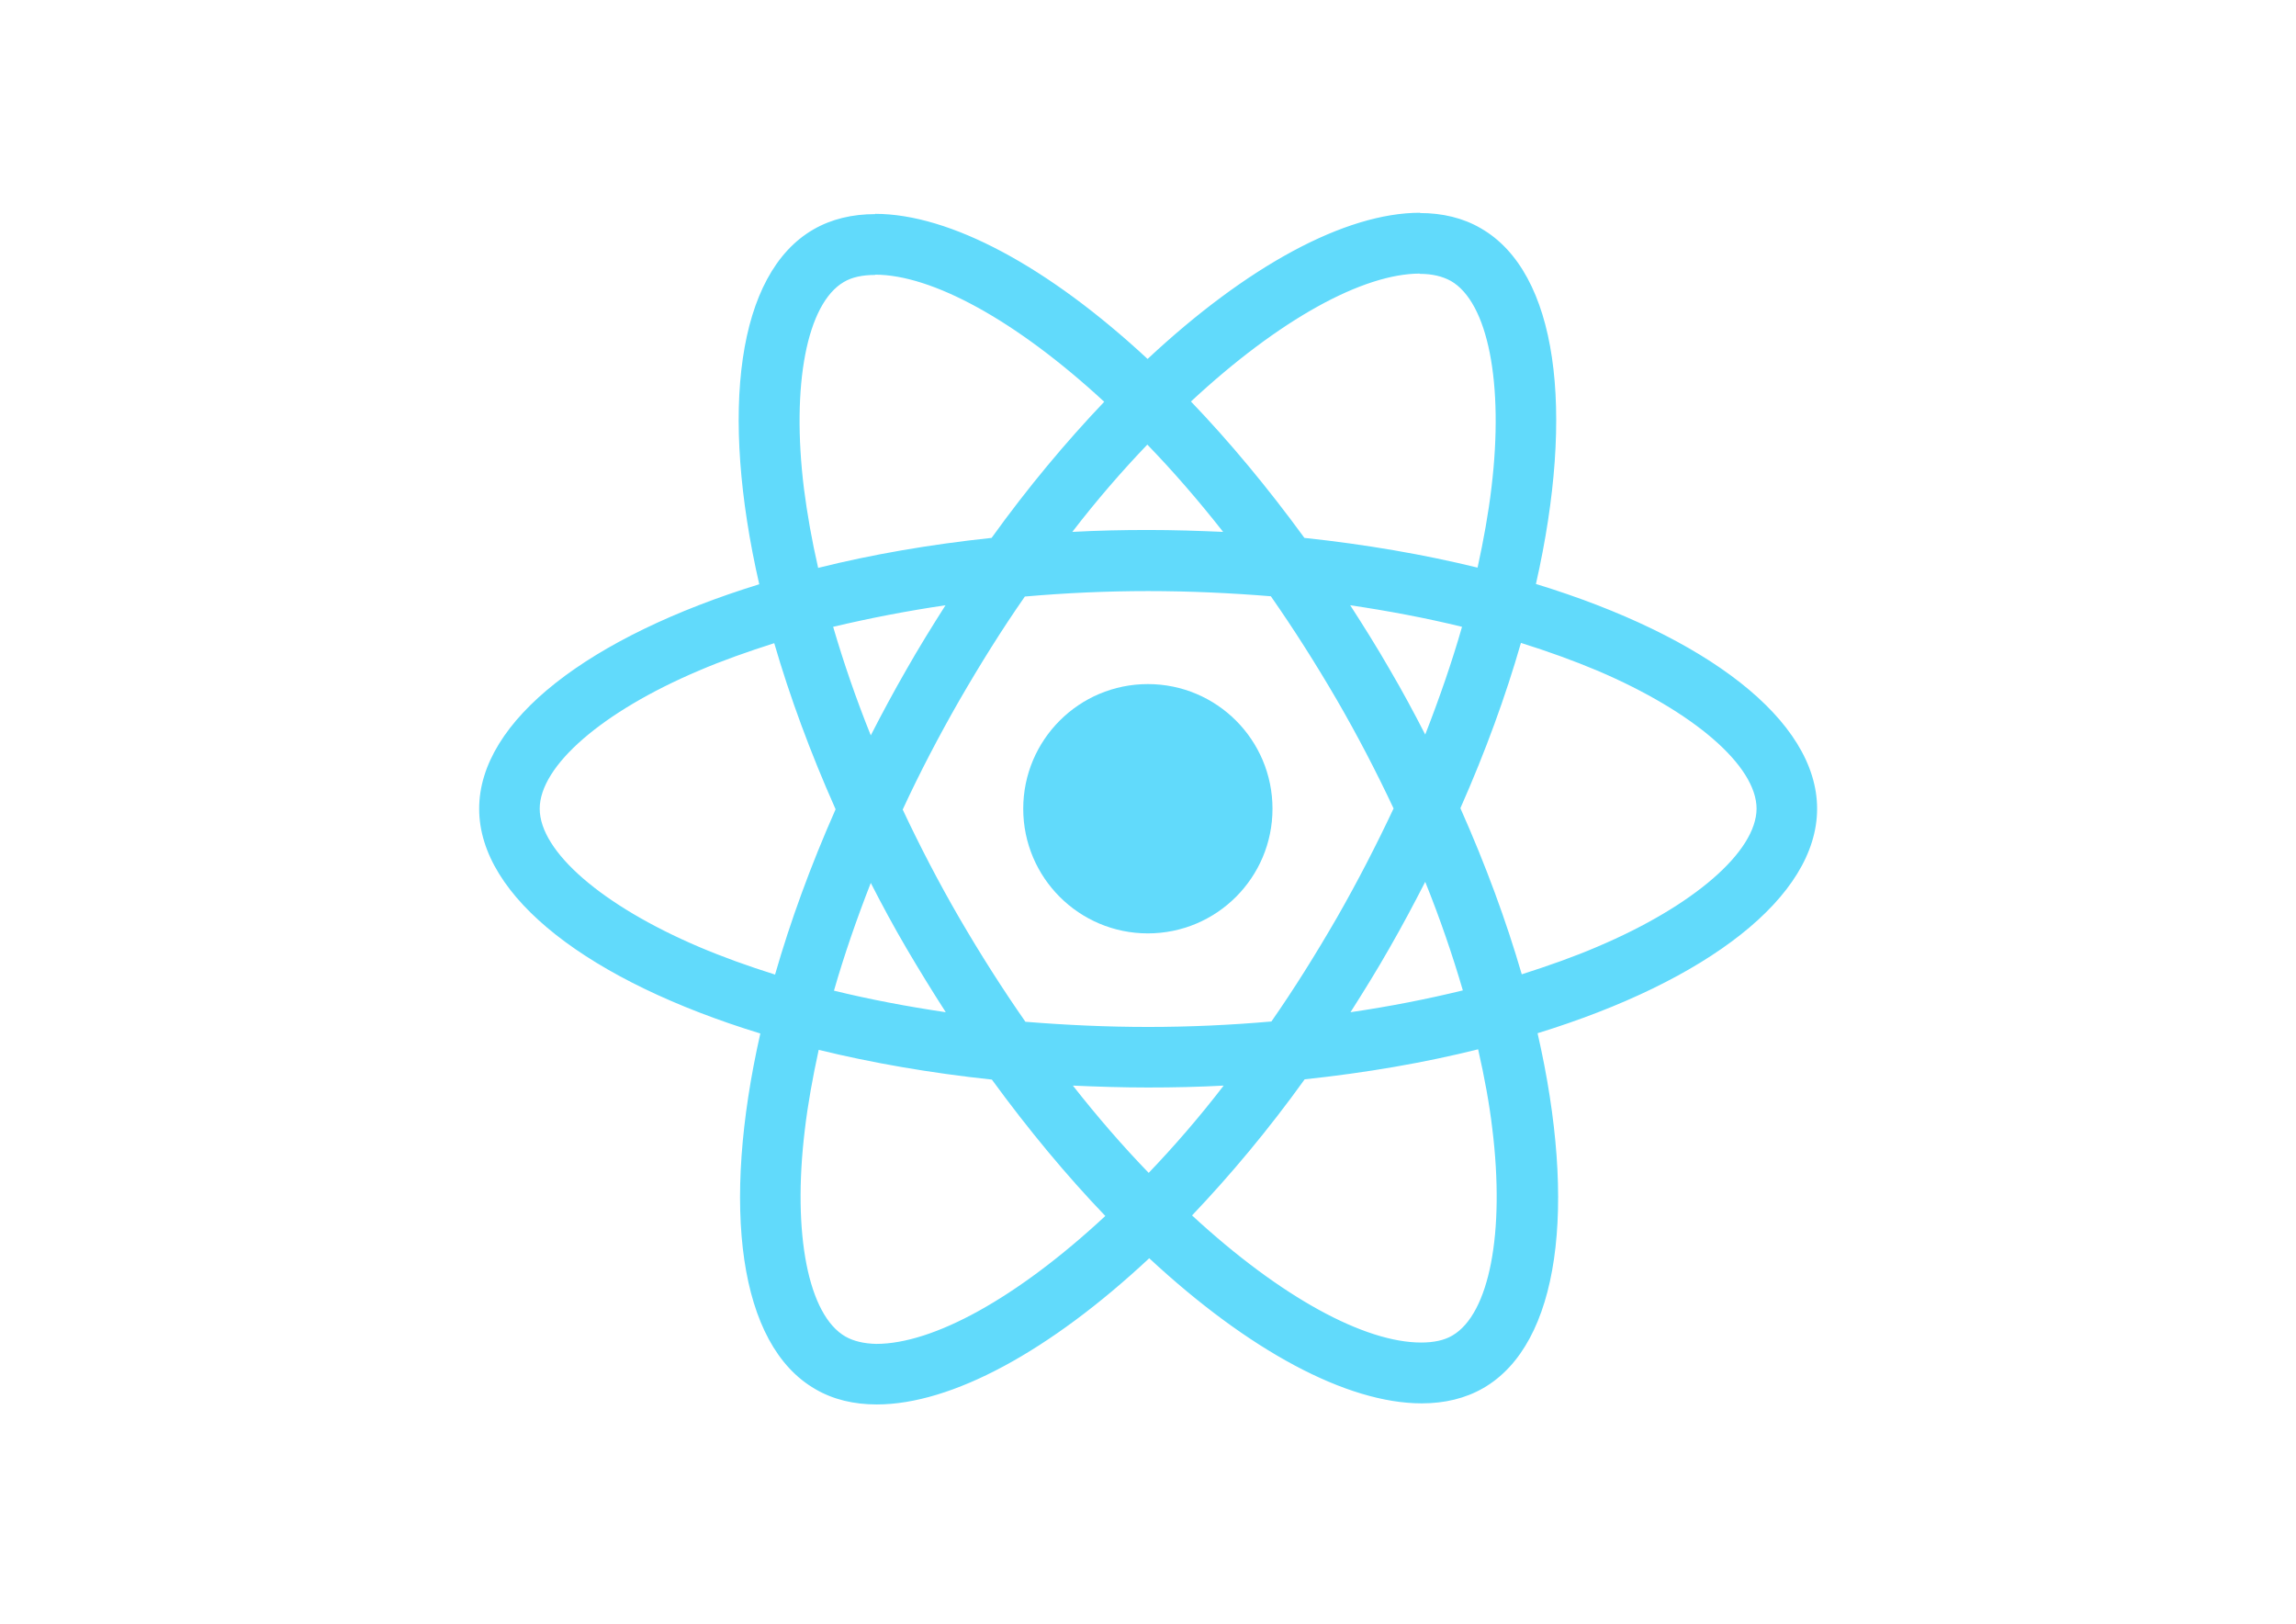
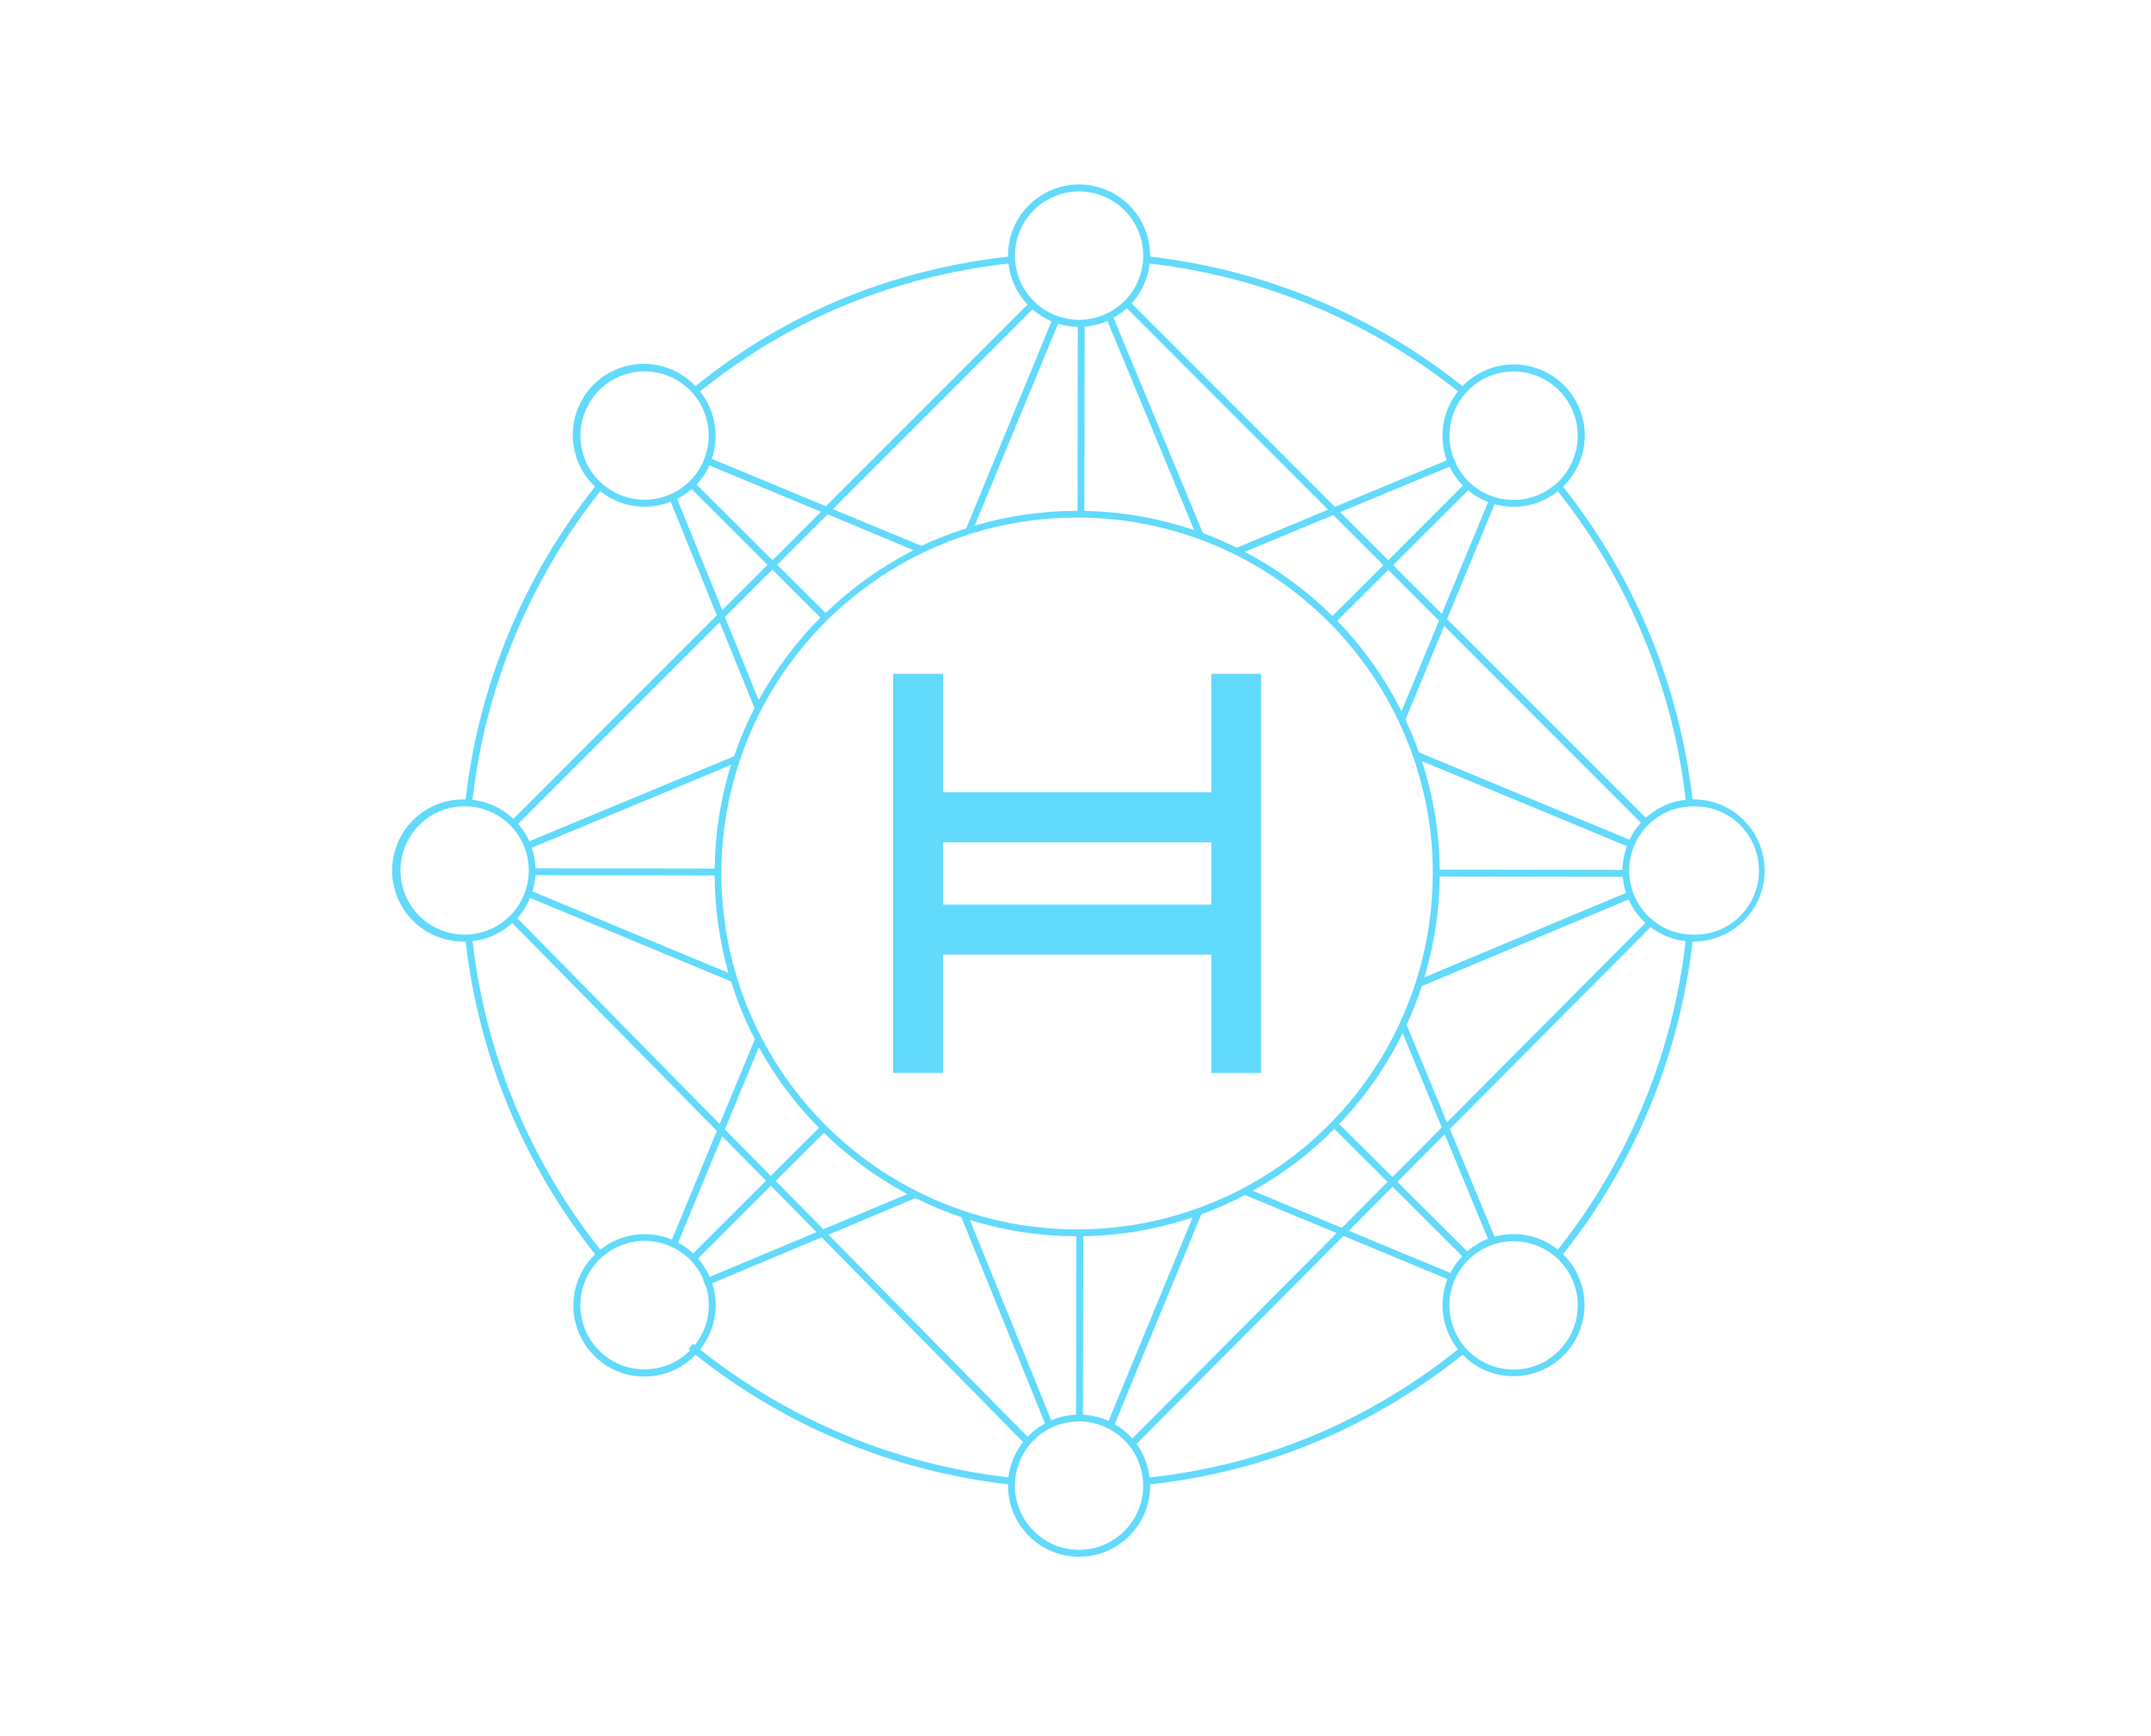
- <svg xmlns="http://www.w3.org/2000/svg" viewBox="0 0 841.9 595.3">
-   <g fill="#61DAFB">
-     <path d="M666.3 296.5c0-32.5-40.7-63.3-103.1-82.4 14.4-63.6 8-114.2-20.2-130.4-6.5-3.8-14.1-5.6-22.4-5.6v22.3c4.6 0 8.3.9 11.4 2.6 13.6 7.8 19.5 37.5 14.9 75.7-1.1 9.4-2.9 19.3-5.1 29.4-19.6-4.8-41-8.5-63.5-10.9-13.5-18.5-27.5-35.3-41.6-50 32.6-30.3 63.2-46.9 84-46.9V78c-27.5 0-63.5 19.6-99.9 53.6-36.4-33.8-72.4-53.2-99.9-53.2v22.3c20.7 0 51.4 16.5 84 46.6-14 14.7-28 31.4-41.3 49.9-22.6 2.4-44 6.1-63.6 11-2.3-10-4-19.7-5.2-29-4.7-38.2 1.1-67.9 14.6-75.8 3-1.8 6.9-2.6 11.5-2.6V78.5c-8.4 0-16 1.8-22.6 5.6-28.1 16.2-34.4 66.7-19.9 130.1-62.2 19.2-102.7 49.9-102.7 82.3 0 32.5 40.7 63.3 103.1 82.4-14.4 63.6-8 114.2 20.2 130.4 6.5 3.8 14.1 5.6 22.5 5.6 27.5 0 63.5-19.6 99.9-53.6 36.4 33.8 72.4 53.2 99.9 53.2 8.4 0 16-1.8 22.6-5.6 28.1-16.2 34.4-66.7 19.9-130.1 62-19.1 102.5-49.9 102.5-82.3zm-130.2-66.7c-3.7 12.9-8.3 26.2-13.5 39.5-4.1-8-8.4-16-13.1-24-4.6-8-9.5-15.8-14.4-23.4 14.2 2.1 27.9 4.7 41 7.9zm-45.8 106.5c-7.8 13.5-15.8 26.3-24.1 38.2-14.9 1.3-30 2-45.2 2-15.1 0-30.2-.7-45-1.9-8.3-11.9-16.4-24.6-24.2-38-7.6-13.1-14.5-26.4-20.8-39.8 6.2-13.4 13.2-26.8 20.7-39.9 7.8-13.5 15.8-26.3 24.1-38.2 14.9-1.3 30-2 45.2-2 15.1 0 30.2.7 45 1.9 8.3 11.9 16.4 24.6 24.2 38 7.6 13.1 14.5 26.4 20.8 39.8-6.3 13.4-13.2 26.8-20.7 39.9zm32.3-13c5.4 13.4 10 26.8 13.8 39.8-13.1 3.2-26.9 5.9-41.2 8 4.9-7.7 9.8-15.6 14.4-23.7 4.6-8 8.9-16.1 13-24.1zM421.2 430c-9.3-9.6-18.6-20.3-27.8-32 9 .4 18.2.7 27.5.7 9.4 0 18.7-.2 27.8-.7-9 11.7-18.3 22.4-27.5 32zm-74.4-58.9c-14.2-2.1-27.9-4.7-41-7.9 3.7-12.9 8.3-26.2 13.5-39.5 4.1 8 8.4 16 13.1 24 4.7 8 9.5 15.8 14.4 23.4zM420.7 163c9.3 9.6 18.6 20.3 27.8 32-9-.4-18.2-.7-27.5-.7-9.4 0-18.7.2-27.8.7 9-11.7 18.3-22.4 27.5-32zm-74 58.9c-4.9 7.7-9.8 15.6-14.4 23.7-4.6 8-8.9 16-13 24-5.4-13.4-10-26.8-13.8-39.8 13.1-3.1 26.9-5.8 41.2-7.9zm-90.5 125.2c-35.4-15.1-58.3-34.9-58.3-50.6 0-15.7 22.9-35.6 58.3-50.6 8.6-3.7 18-7 27.7-10.1 5.7 19.6 13.2 40 22.5 60.9-9.2 20.8-16.6 41.1-22.2 60.6-9.9-3.1-19.3-6.5-28-10.2zM310 490c-13.6-7.8-19.5-37.5-14.9-75.7 1.1-9.4 2.9-19.3 5.1-29.4 19.6 4.8 41 8.5 63.5 10.9 13.5 18.5 27.5 35.3 41.6 50-32.6 30.3-63.2 46.9-84 46.9-4.5-.1-8.3-1-11.3-2.7zm237.2-76.2c4.7 38.2-1.1 67.9-14.6 75.8-3 1.8-6.9 2.6-11.5 2.6-20.7 0-51.4-16.5-84-46.6 14-14.7 28-31.4 41.3-49.9 22.6-2.4 44-6.1 63.6-11 2.3 10.1 4.1 19.8 5.2 29.1zm38.5-66.7c-8.6 3.7-18 7-27.7 10.1-5.7-19.6-13.2-40-22.5-60.9 9.2-20.8 16.6-41.1 22.2-60.6 9.9 3.1 19.3 6.5 28.1 10.2 35.4 15.1 58.3 34.9 58.3 50.6-.1 15.7-23 35.6-58.4 50.6zM320.8 78.4z" />
-     <circle cx="420.9" cy="296.5" r="45.7" />
-     <path d="M520.5 78.1z" />
+ <svg xmlns="http://www.w3.org/2000/svg" width="373px" height="301px" viewBox="0 0 373 301" version="1.1">
+   <g id="Artboard" stroke="none" stroke-width="1" fill="none" fill-rule="evenodd">
+     <g id="logo_hedera" transform="translate(68, 32)" fill="#62DAFB" fill-rule="nonzero">
+       <path d="M95.541,133.558 L142.054,133.558 L142.054,154.1 L150.686,154.1 L150.686,84.871 L142.054,84.871 L142.054,105.418 L95.541,105.418 L95.541,84.871 L86.878,84.871 L86.878,154.089 L95.541,154.089 L95.541,133.558 Z M95.541,114.093 L142.054,114.093 L142.054,124.893 L95.541,124.893 L95.541,114.093 Z M225.666,106.623 L225.488,106.623 C223.221,86.804 215.443,68.021 203.039,52.407 L203.171,52.285 C206.302,49.174 207.532,44.624 206.396,40.358 C205.259,36.091 201.929,32.758 197.666,31.621 C193.403,30.483 188.857,31.714 185.749,34.848 L185.627,34.98 C170.019,22.562 151.242,14.775 131.431,12.507 L131.431,12.329 C131.431,5.52 125.916,0 119.112,0 C112.309,0 106.793,5.52 106.793,12.329 L106.793,12.507 C86.447,14.819 68.202,22.377 52.598,34.97 L52.476,34.843 C49.38,31.651 44.805,30.376 40.506,31.507 C36.207,32.637 32.85,35.998 31.722,40.301 C30.594,44.604 31.869,49.182 35.059,52.28 L35.186,52.402 C22.867,67.917 15.111,86.561 12.787,106.241 L12.737,106.648 L12.569,106.648 C8.109,106.557 3.949,108.887 1.692,112.738 C-0.564,116.589 -0.564,121.36 1.692,125.211 C3.949,129.062 8.109,131.392 12.569,131.301 L12.747,131.301 C15.009,151.128 22.789,169.92 35.201,185.537 C35.154,185.577 35.11,185.62 35.069,185.664 C31.935,188.774 30.702,193.324 31.838,197.592 C32.974,201.859 36.305,205.193 40.569,206.33 C44.833,207.467 49.379,206.233 52.486,203.096 C52.531,203.055 52.573,203.01 52.613,202.964 C68.221,215.382 86.998,223.167 106.809,225.432 L106.809,225.671 C106.809,232.48 112.324,238 119.128,238 C125.931,238 131.446,232.48 131.446,225.671 L131.446,225.437 C151.352,223.282 169.581,215.73 185.637,202.964 L185.764,203.101 C190.58,207.886 198.356,207.871 203.154,203.069 C207.952,198.267 207.967,190.485 203.186,185.664 L203.049,185.532 C215.46,169.916 223.24,151.126 225.503,131.301 L225.681,131.301 C232.485,131.301 238,125.781 238,118.972 C238,112.163 232.485,106.643 225.681,106.643 L225.666,106.623 Z M224.295,106.699 C221.721,106.987 219.303,108.083 217.389,109.829 L182.936,75.373 L191.162,55.451 C194.97,56.506 199.052,55.671 202.14,53.205 C214.384,68.618 222.067,87.157 224.315,106.719 L224.295,106.699 Z M181.641,120.014 L213.388,120.065 C213.472,121.014 213.668,121.951 213.972,122.855 L179.016,137.491 C180.717,131.825 181.608,125.946 181.661,120.029 L181.641,120.014 Z M213.337,118.87 L181.661,118.82 C181.597,112.431 180.556,106.089 178.574,100.016 L214.119,114.754 C213.626,116.076 213.366,117.474 213.352,118.886 L213.337,118.87 Z M180.453,119.47 C180.461,144.442 165.436,166.96 142.386,176.52 C119.335,186.08 92.801,180.8 75.157,163.142 C57.514,145.484 52.238,118.927 61.791,95.857 C71.343,72.787 93.841,57.75 118.792,57.758 C152.841,57.797 180.432,85.414 180.468,119.49 L180.453,119.47 Z M175.223,147.168 L182.017,163.542 L173.466,172.141 L164.224,162.942 C168.676,158.282 172.391,152.967 175.238,147.183 L175.223,147.168 Z M74.011,163.618 L65.658,171.953 L57.701,163.872 L63.591,149.643 C66.405,154.759 69.911,159.462 74.011,163.618 L74.011,163.618 Z M55.913,118.642 L24.862,118.591 C24.822,117.38 24.605,116.181 24.218,115.033 L58.777,100.661 C56.957,106.482 55.997,112.538 55.929,118.637 L55.913,118.642 Z M24.857,119.785 L55.924,119.836 C55.949,125.552 56.755,131.237 58.32,136.734 L24.339,122.606 C24.621,121.689 24.795,120.742 24.857,119.785 L24.857,119.785 Z M63.566,89.425 L57.711,75.012 L65.922,66.794 L74.265,75.113 C70.04,79.354 66.436,84.173 63.561,89.425 L63.566,89.425 Z M163.889,75.673 L172.74,66.845 L181.539,75.652 L175.03,91.376 C172.139,85.601 168.382,80.304 163.889,75.667 L163.889,75.673 Z M173.588,66.017 L186.587,53.047 C187.621,53.909 188.789,54.596 190.045,55.08 L182.022,74.458 L173.588,66.017 Z M172.74,65.168 L164.397,56.818 L183.367,48.941 C183.956,50.155 184.74,51.264 185.688,52.224 L172.74,65.168 Z M171.897,66.011 L163.051,74.839 C158.569,70.39 153.446,66.639 147.853,63.709 L163.203,57.326 L171.897,66.011 Z M146.457,62.998 C144.545,62.049 142.586,61.201 140.587,60.457 L125.099,23.113 C125.926,22.654 126.697,22.101 127.399,21.467 L162.299,56.396 L146.457,62.998 Z M139.073,59.948 C132.94,57.859 126.52,56.734 120.042,56.615 L120.092,24.658 C121.453,24.555 122.786,24.226 124.038,23.683 L139.073,59.948 Z M118.848,56.594 L118.813,56.594 C112.787,56.59 106.793,57.456 101.015,59.166 L115.487,24.14 C116.592,24.486 117.741,24.671 118.899,24.689 L118.848,56.594 Z M99.552,59.644 C96.899,60.476 94.303,61.484 91.783,62.662 L76.428,56.31 L111.049,21.66 C112.033,22.515 113.145,23.212 114.344,23.723 L99.552,59.644 Z M90.412,63.425 C84.821,66.276 79.687,69.947 75.179,74.316 L66.775,65.966 L75.534,57.199 L90.412,63.425 Z M65.973,65.163 L52.806,52.051 C53.726,51.074 54.479,49.953 55.035,48.732 L74.366,56.762 L65.973,65.163 Z M65.089,65.966 L57.254,73.812 L49.424,54.536 C50.325,54.072 51.166,53.498 51.927,52.828 L65.089,65.966 Z M62.84,90.802 C61.452,93.498 60.264,96.292 59.285,99.162 L23.791,113.9 C23.297,112.809 22.647,111.795 21.861,110.892 L56.797,75.927 L62.84,90.802 Z M23.933,123.734 L58.777,138.218 C59.855,141.676 61.233,145.033 62.896,148.25 L56.802,162.947 L21.709,127.256 C22.643,126.215 23.395,125.025 23.933,123.734 Z M57.224,165.067 L64.84,172.792 L52.196,185.395 C51.415,184.657 50.541,184.023 49.597,183.51 L57.224,165.067 Z M65.668,173.655 L73.589,181.7 L55.071,189.461 C54.561,188.298 53.876,187.219 53.039,186.264 L65.668,173.655 Z M66.511,172.812 L74.869,164.477 C79.173,168.688 84.054,172.263 89.366,175.094 L74.768,181.192 L66.511,172.812 Z M90.768,175.79 C93.336,177.078 95.989,178.189 98.71,179.114 L113.212,214.871 C112.092,215.489 111.075,216.275 110.196,217.204 L75.666,182.138 L90.768,175.79 Z M100.192,179.602 C106.171,181.453 112.392,182.401 118.65,182.412 L118.599,213.362 C117.118,213.423 115.661,213.753 114.299,214.338 L100.192,179.602 Z M119.844,182.397 C126.294,182.299 132.69,181.201 138.804,179.144 L124.231,214.444 C122.833,213.805 121.327,213.435 119.793,213.352 L119.844,182.397 Z M140.317,178.616 C142.913,177.666 145.442,176.544 147.889,175.256 L163.792,181.863 L128.349,217.499 C127.471,216.508 126.443,215.663 125.302,214.993 L140.317,178.616 Z M149.244,174.525 C154.437,171.632 159.197,168.02 163.381,163.796 L172.613,172.98 L164.681,180.958 L149.244,174.525 Z M173.476,173.823 L185.571,185.868 C184.745,186.731 184.048,187.71 183.505,188.775 L165.895,181.457 L173.476,173.823 Z M174.319,172.98 L182.519,164.731 L190.024,182.854 C188.709,183.365 187.491,184.099 186.424,185.024 L174.319,172.98 Z M175.923,145.755 C176.934,143.564 177.816,141.315 178.564,139.021 L214.413,124.003 C215.094,125.543 216.083,126.926 217.318,128.069 L182.916,162.658 L175.923,145.755 Z M178.056,98.491 C177.37,96.56 176.583,94.664 175.72,92.82 L182.433,76.557 L216.546,110.688 C215.745,111.567 215.076,112.558 214.561,113.631 L178.056,98.491 Z M186.587,35.692 C189.399,32.877 193.497,31.778 197.338,32.808 C201.179,33.838 204.18,36.841 205.209,40.686 C206.238,44.53 205.14,48.632 202.328,51.446 C202.084,51.69 201.82,51.919 201.566,52.137 L201.424,52.254 C197.003,55.811 190.614,55.465 186.602,51.451 C185.74,50.589 185.028,49.59 184.495,48.493 L184.535,48.493 L184.078,47.391 L184.028,47.391 C182.537,43.323 183.546,38.76 186.612,35.702 L186.587,35.692 Z M184.825,35.875 C182.138,39.249 181.404,43.782 182.89,47.833 L163.483,55.903 L128.232,20.623 C129.978,18.705 131.072,16.284 131.36,13.706 C150.904,15.956 169.428,23.637 184.835,35.88 L184.825,35.875 Z M119.117,1.199 C123.618,1.197 127.677,3.909 129.4,8.071 C131.124,12.232 130.172,17.023 126.989,20.208 C123.807,23.393 119.02,24.345 114.863,22.621 C110.705,20.896 107.995,16.834 107.997,12.329 C108.005,6.186 112.979,1.208 119.117,1.199 L119.117,1.199 Z M106.88,13.701 C107.175,16.371 108.336,18.87 110.185,20.816 L75.23,55.801 L55.426,47.579 C56.788,43.591 56.022,39.183 53.395,35.89 C68.811,23.449 86.797,15.993 106.875,13.701 L106.88,13.701 Z M32.652,43.564 C32.642,38.366 36.226,33.853 41.287,32.69 C46.349,31.526 51.541,34.023 53.798,38.704 C56.054,43.385 54.775,49.006 50.715,52.247 C46.655,55.488 40.894,55.487 36.836,52.244 L36.597,52.051 C36.364,51.848 36.13,51.644 35.907,51.426 C33.818,49.344 32.646,46.514 32.652,43.564 L32.652,43.564 Z M13.965,106.379 C16.265,86.939 23.926,68.524 36.09,53.194 C39.541,55.95 44.201,56.648 48.307,55.024 L56.304,74.722 L21.034,110.028 C19.089,108.175 16.592,107.011 13.925,106.714 L13.965,106.379 Z M12.569,130.102 C8.069,130.102 4.012,127.388 2.29,123.227 C0.568,119.065 1.521,114.276 4.704,111.092 C7.887,107.907 12.673,106.956 16.83,108.681 C20.987,110.406 23.697,114.468 23.695,118.972 C23.686,125.117 18.709,130.096 12.569,130.102 Z M13.94,131.22 C16.512,130.934 18.928,129.84 20.841,128.094 L56.31,164.137 L48.52,182.991 C44.371,181.265 39.612,181.935 36.1,184.74 C23.86,169.324 16.183,150.782 13.94,131.22 L13.94,131.22 Z M52.471,201.312 L52.166,201.058 L51.404,201.988 L51.673,202.202 L51.638,202.242 C48.826,205.057 44.728,206.156 40.886,205.126 C37.045,204.095 34.045,201.093 33.016,197.248 C31.986,193.404 33.085,189.302 35.897,186.488 C36.157,186.23 36.428,185.986 36.709,185.756 C39.404,183.534 42.985,182.707 46.381,183.522 C49.777,184.337 52.594,186.699 53.989,189.903 L53.908,189.939 L54.365,191.041 L54.415,191.041 C54.754,192.125 54.925,193.255 54.923,194.39 C54.918,196.908 54.055,199.348 52.476,201.307 L52.471,201.312 Z M53.405,202.059 C55.989,198.823 56.774,194.503 55.492,190.564 L74.483,182.605 L109.409,218.093 C108.015,219.868 107.136,221.992 106.87,224.233 C87.328,221.986 68.807,214.305 53.405,202.059 Z M119.112,236.796 C114.612,236.796 110.555,234.082 108.833,229.921 C107.111,225.759 108.064,220.969 111.247,217.785 C114.43,214.601 119.216,213.65 123.373,215.375 C127.531,217.1 130.24,221.162 130.238,225.666 C130.232,231.812 125.254,236.793 119.112,236.796 Z M131.35,224.243 C131.109,222.144 130.331,220.143 129.09,218.434 L164.97,182.351 L182.997,189.842 C181.389,193.944 182.088,198.592 184.83,202.039 C168.967,214.653 150.996,222.113 131.35,224.248 L131.35,224.243 Z M205.588,194.38 C205.6,199.584 202.01,204.102 196.941,205.261 C191.873,206.42 186.678,203.912 184.43,199.219 C182.183,194.527 183.482,188.903 187.559,185.674 C191.636,182.445 197.404,182.473 201.45,185.741 L201.551,185.827 C201.815,186.046 202.059,186.285 202.328,186.528 C204.414,188.608 205.585,191.434 205.583,194.38 L205.588,194.38 Z M202.135,184.724 C199.961,182.974 197.253,182.023 194.463,182.031 C193.347,182.031 192.237,182.184 191.162,182.483 L183.418,163.801 L218.222,128.801 C219.995,130.147 222.102,130.983 224.315,131.22 C222.062,150.783 214.379,169.324 202.135,184.74 L202.135,184.724 Z M225.666,130.107 C219.754,130.123 214.863,125.506 214.533,119.598 C214.203,113.69 218.55,108.557 224.427,107.913 L224.427,107.939 L225.275,107.852 L225.661,107.852 C229.691,107.766 233.453,109.869 235.494,113.349 C237.534,116.829 237.534,121.141 235.494,124.621 C233.453,128.101 229.691,130.203 225.661,130.117 L225.666,130.107 Z" id="Shape" />
+     </g>
  </g>
</svg>
